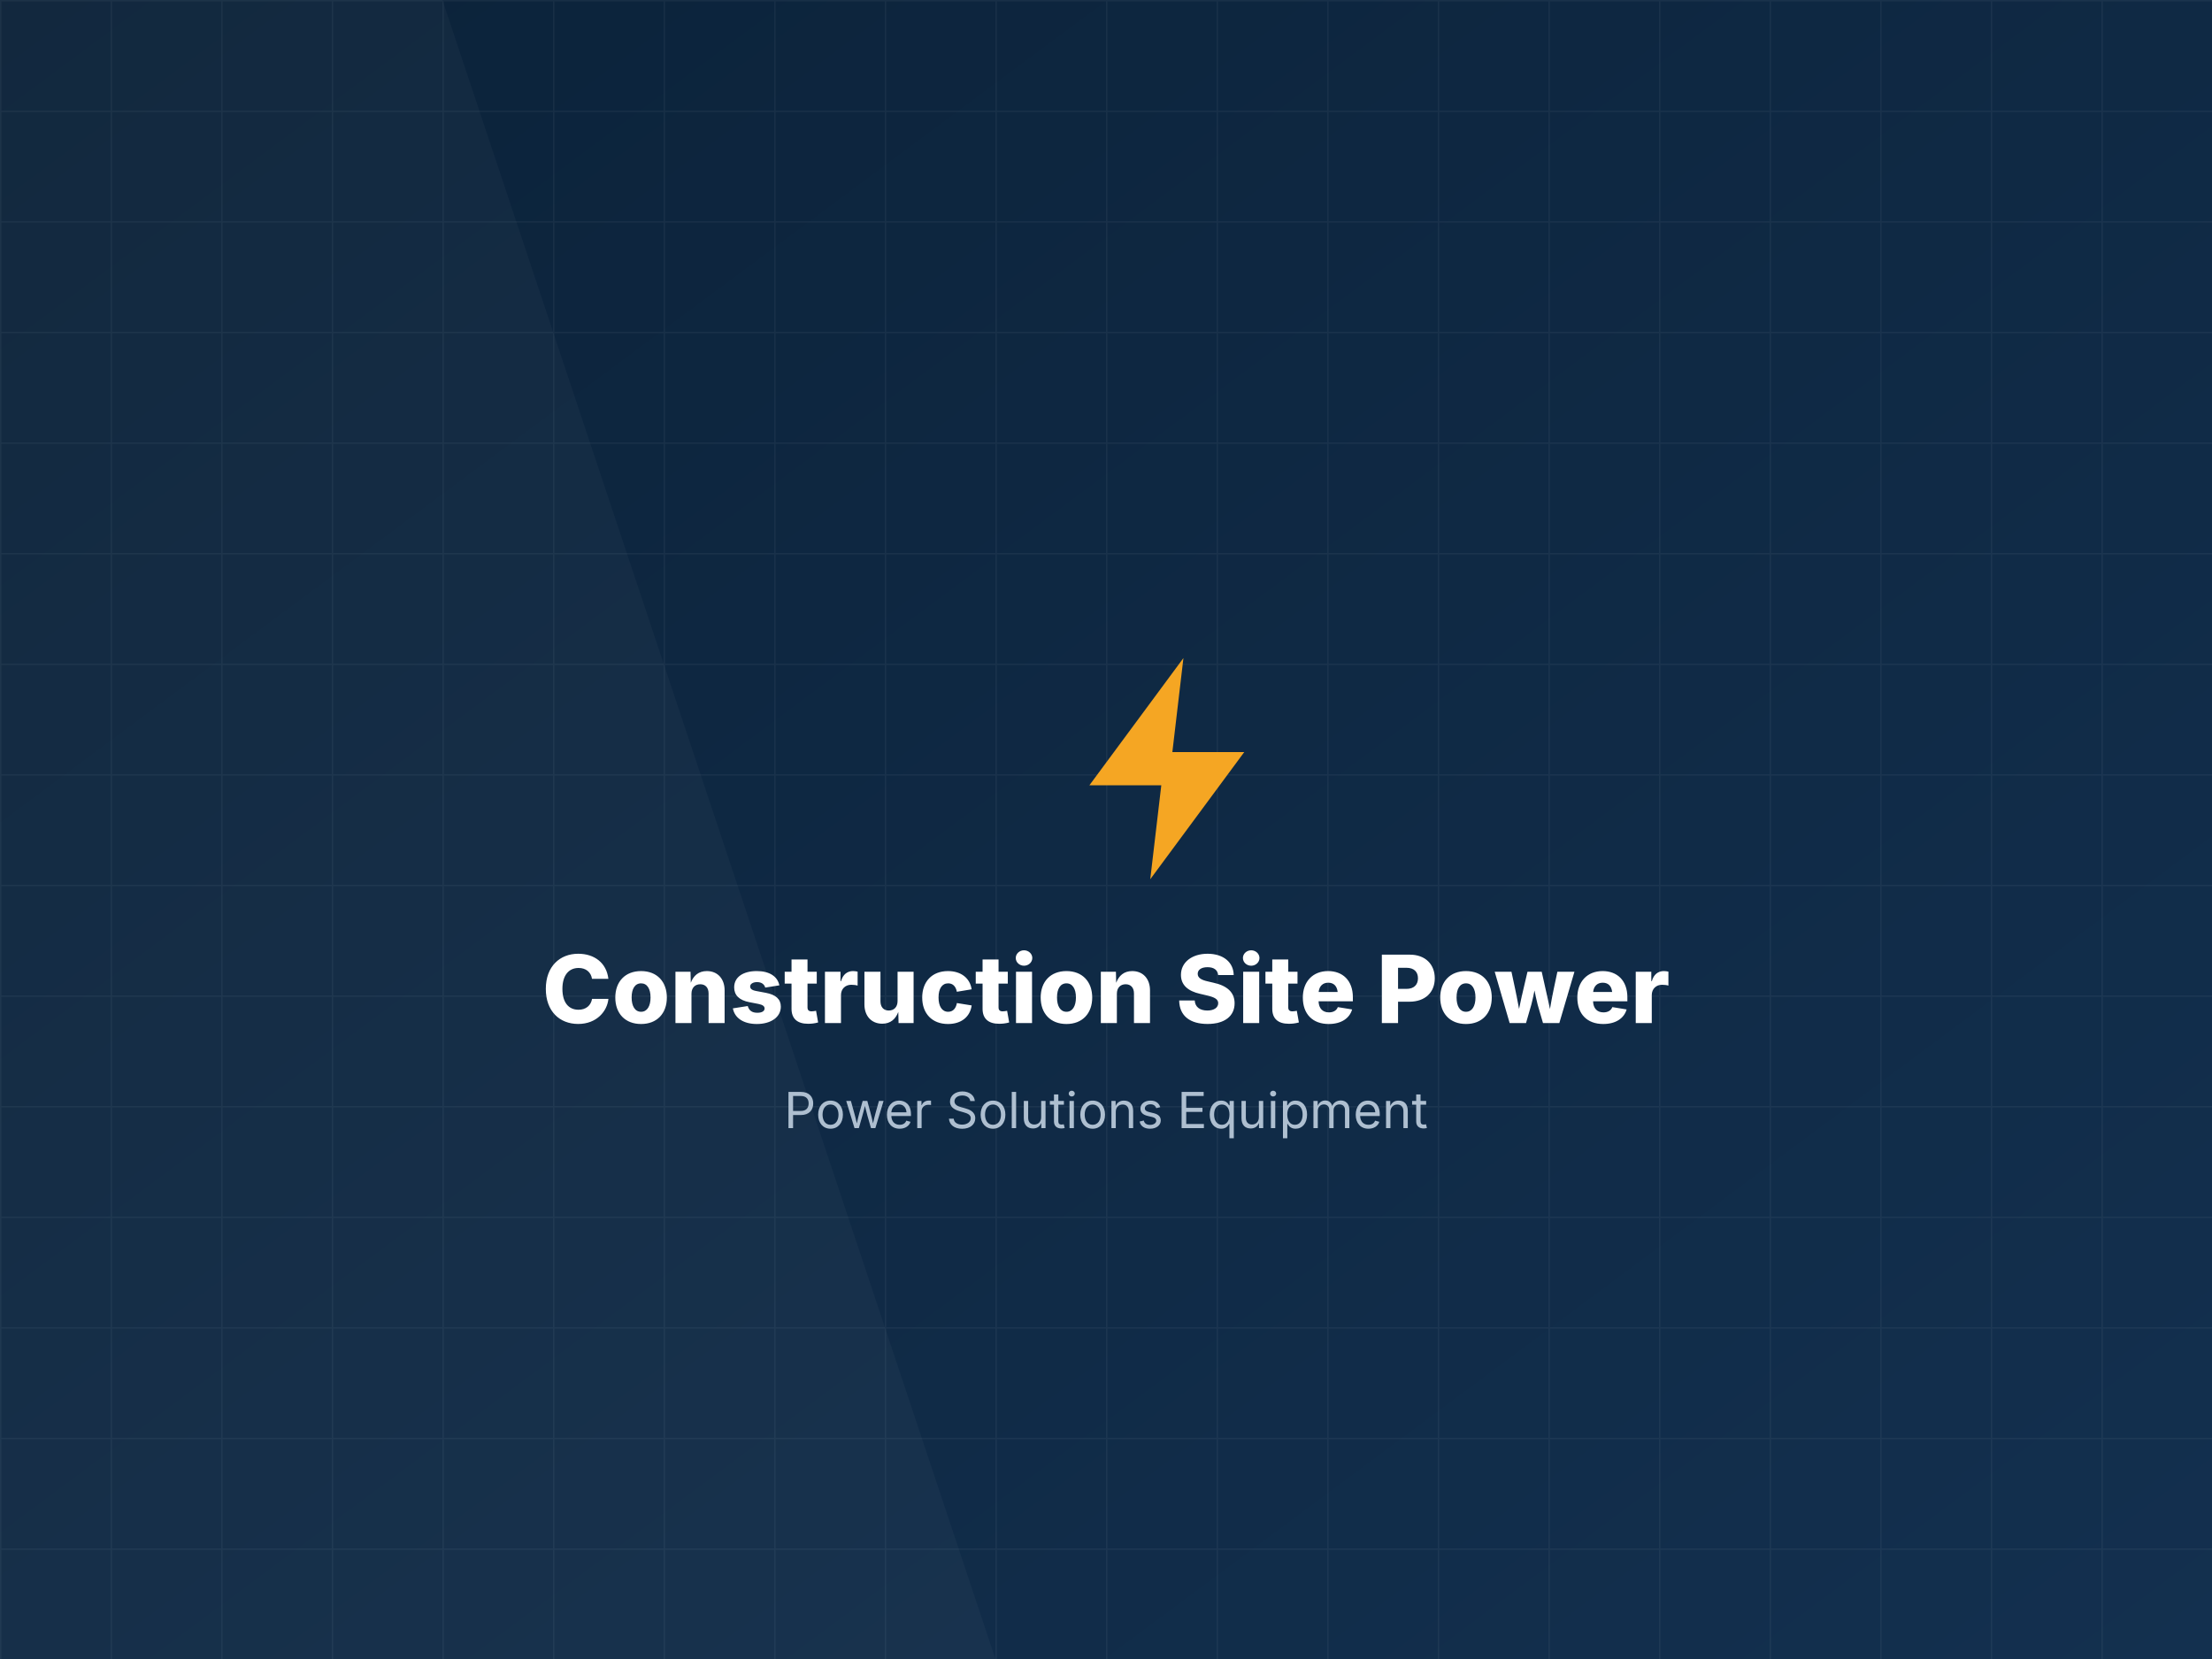
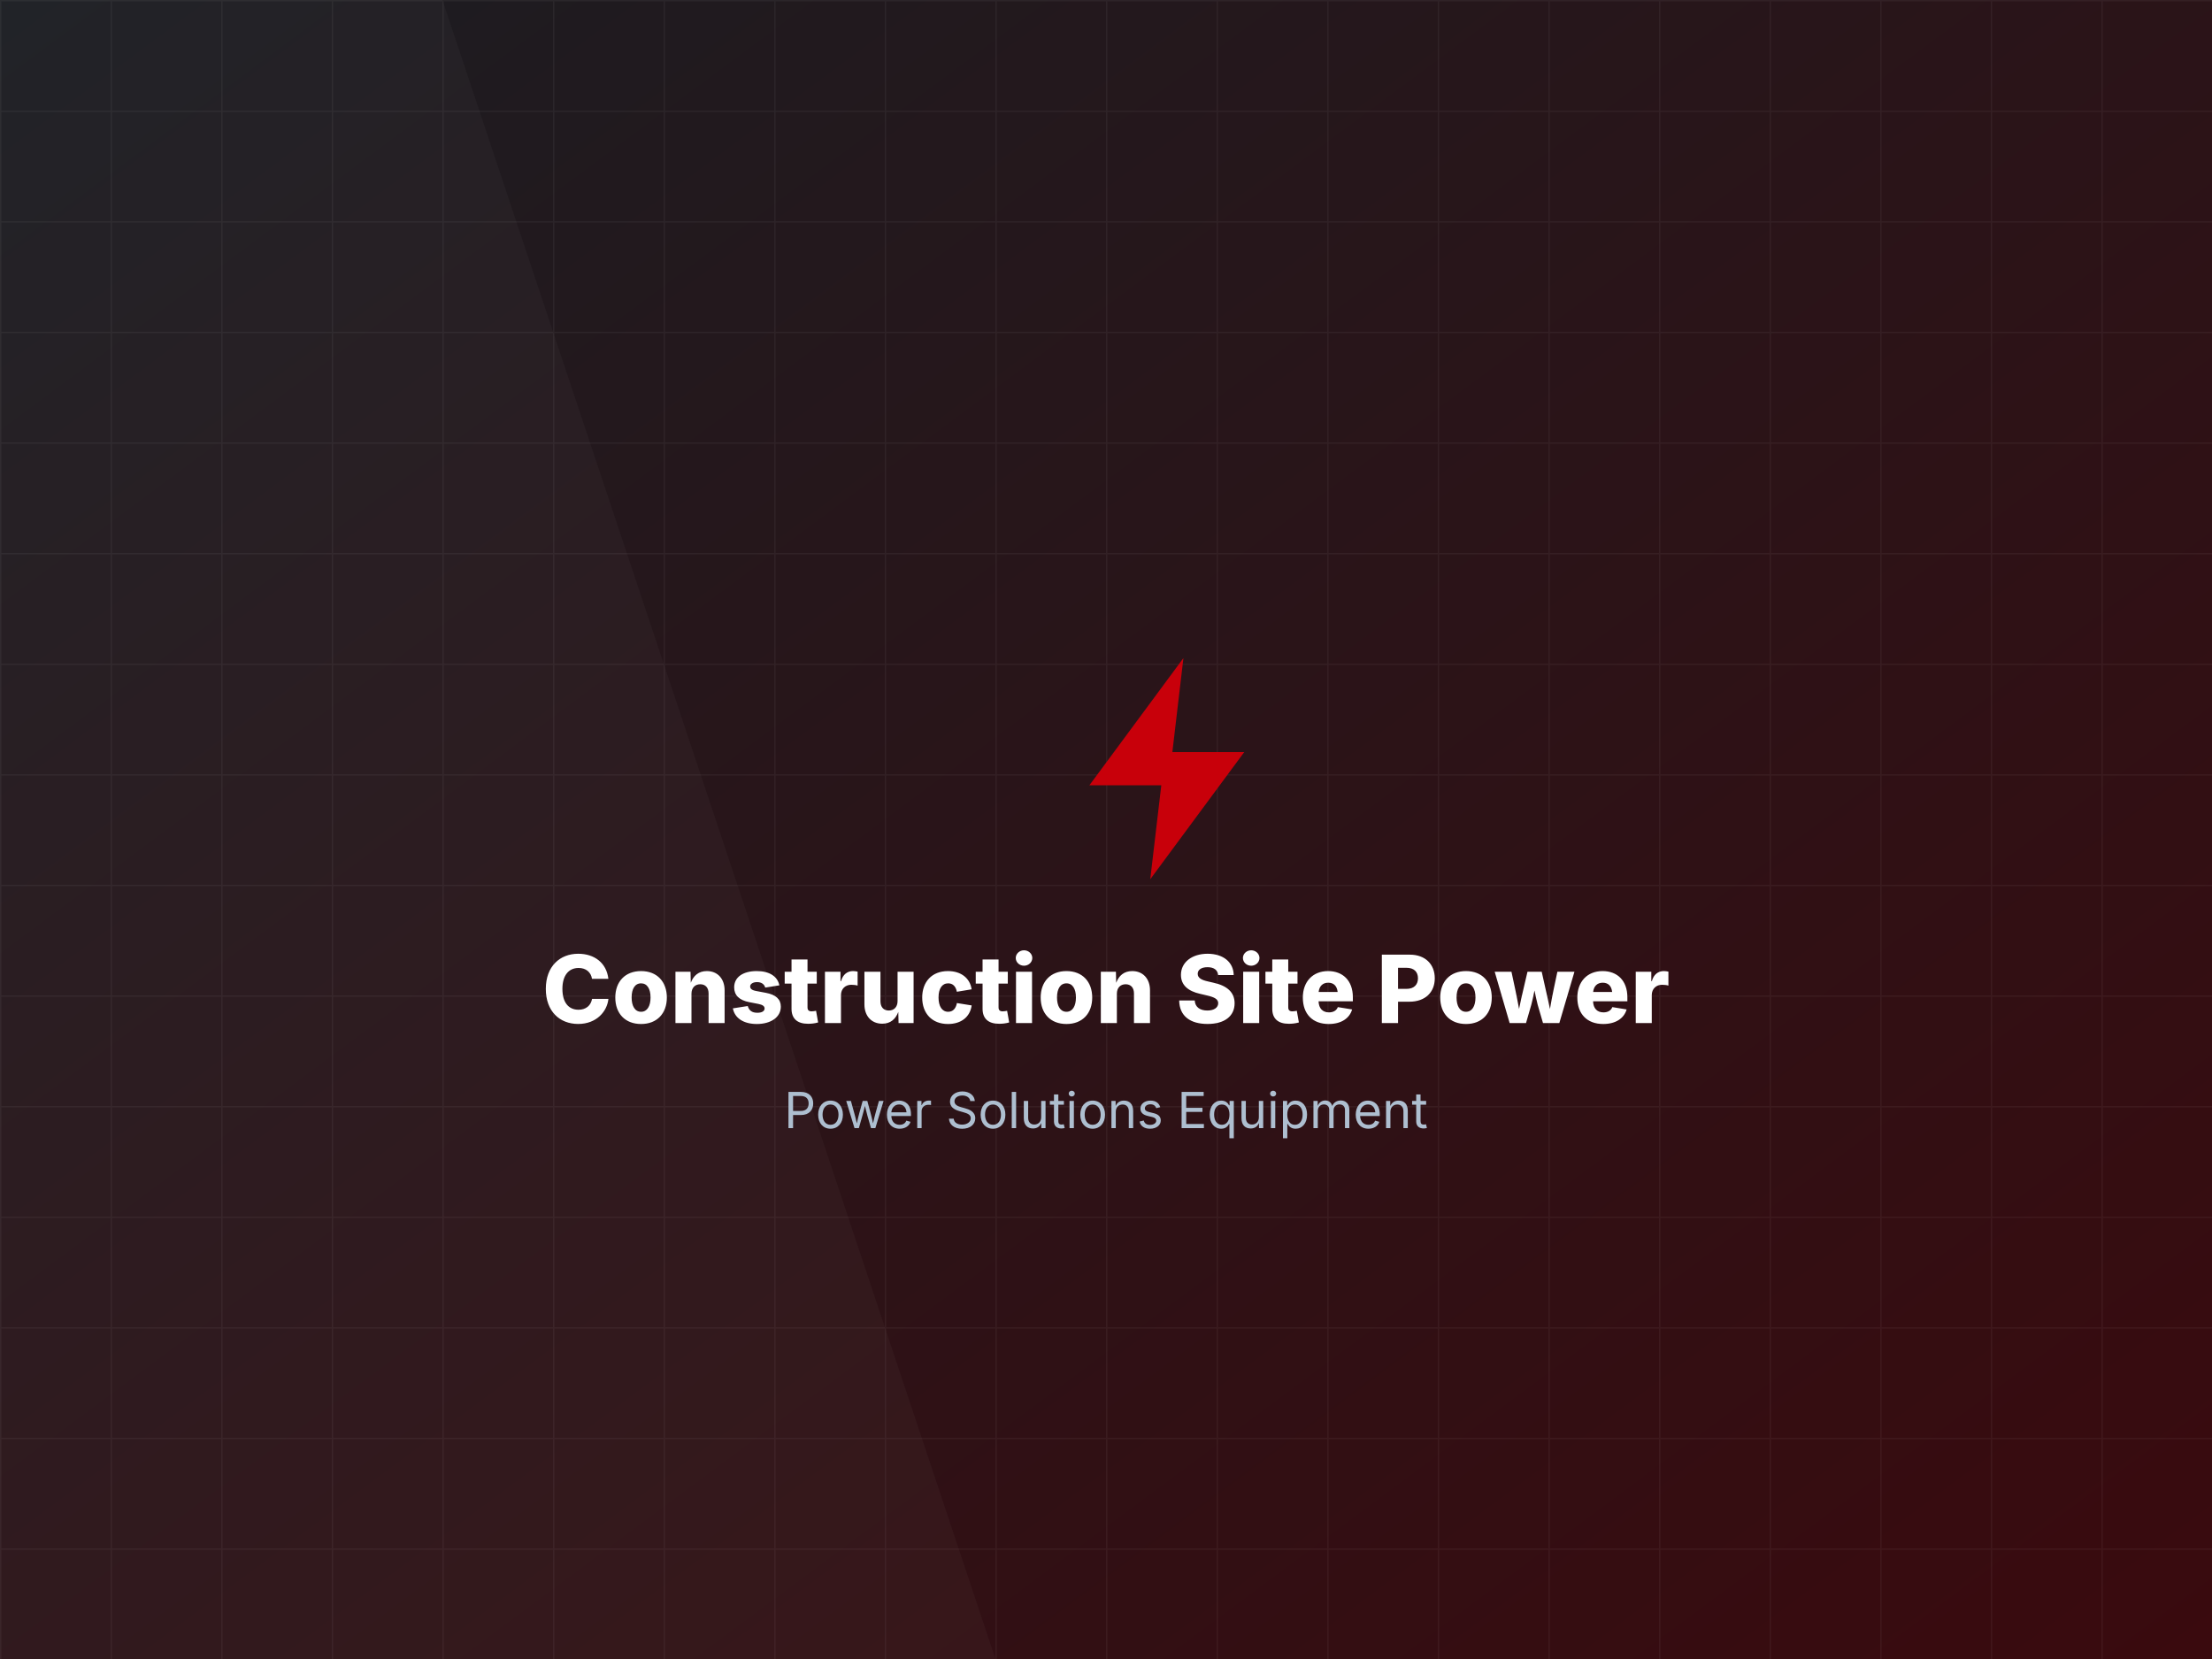
<svg xmlns="http://www.w3.org/2000/svg" width="800" height="600" viewBox="0 0 800 600" role="img" aria-label="Construction Site Power">
  <defs>
    <linearGradient id="gpr3" x1="0" y1="0" x2="1" y2="1">
-       <stop offset="0" stop-color="#0b2239" />
-       <stop offset="1" stop-color="#13304f" />
+       <stop offset="0" stop-color="#1b1d22" />
+       <stop offset="1" stop-color="#3a0a0e" />
    </linearGradient>
    <pattern id="ppr3" width="40" height="40" patternUnits="userSpaceOnUse">
      <path d="M40 0H0V40" fill="none" stroke="#ffffff" stroke-opacity="0.05" stroke-width="1" />
    </pattern>
  </defs>
  <rect width="800" height="600" fill="url(#gpr3)" />
  <rect width="800" height="600" fill="url(#ppr3)" />
  <polygon points="0,600 360,600 160,0 0,0" fill="#ffffff" fill-opacity="0.03" />
  <g transform="translate(376, 230) scale(4)">
-     <path d="M13 2L4.5 13.5H11l-1 8.5 8.5-11.5H12l1-8.5z" fill="#f5a623" />
+     <path d="M13 2L4.5 13.5H11l-1 8.5 8.5-11.5H12l1-8.5z" fill="#c8000a" />
  </g>
  <text x="400" y="370" fill="#ffffff" font-family="Inter, Arial, sans-serif" font-size="34" font-weight="800" text-anchor="middle">Construction Site Power</text>
  <text x="400" y="408" fill="#aebfd0" font-family="Inter, Arial, sans-serif" font-size="18" text-anchor="middle">Power Solutions Equipment</text>
</svg>
